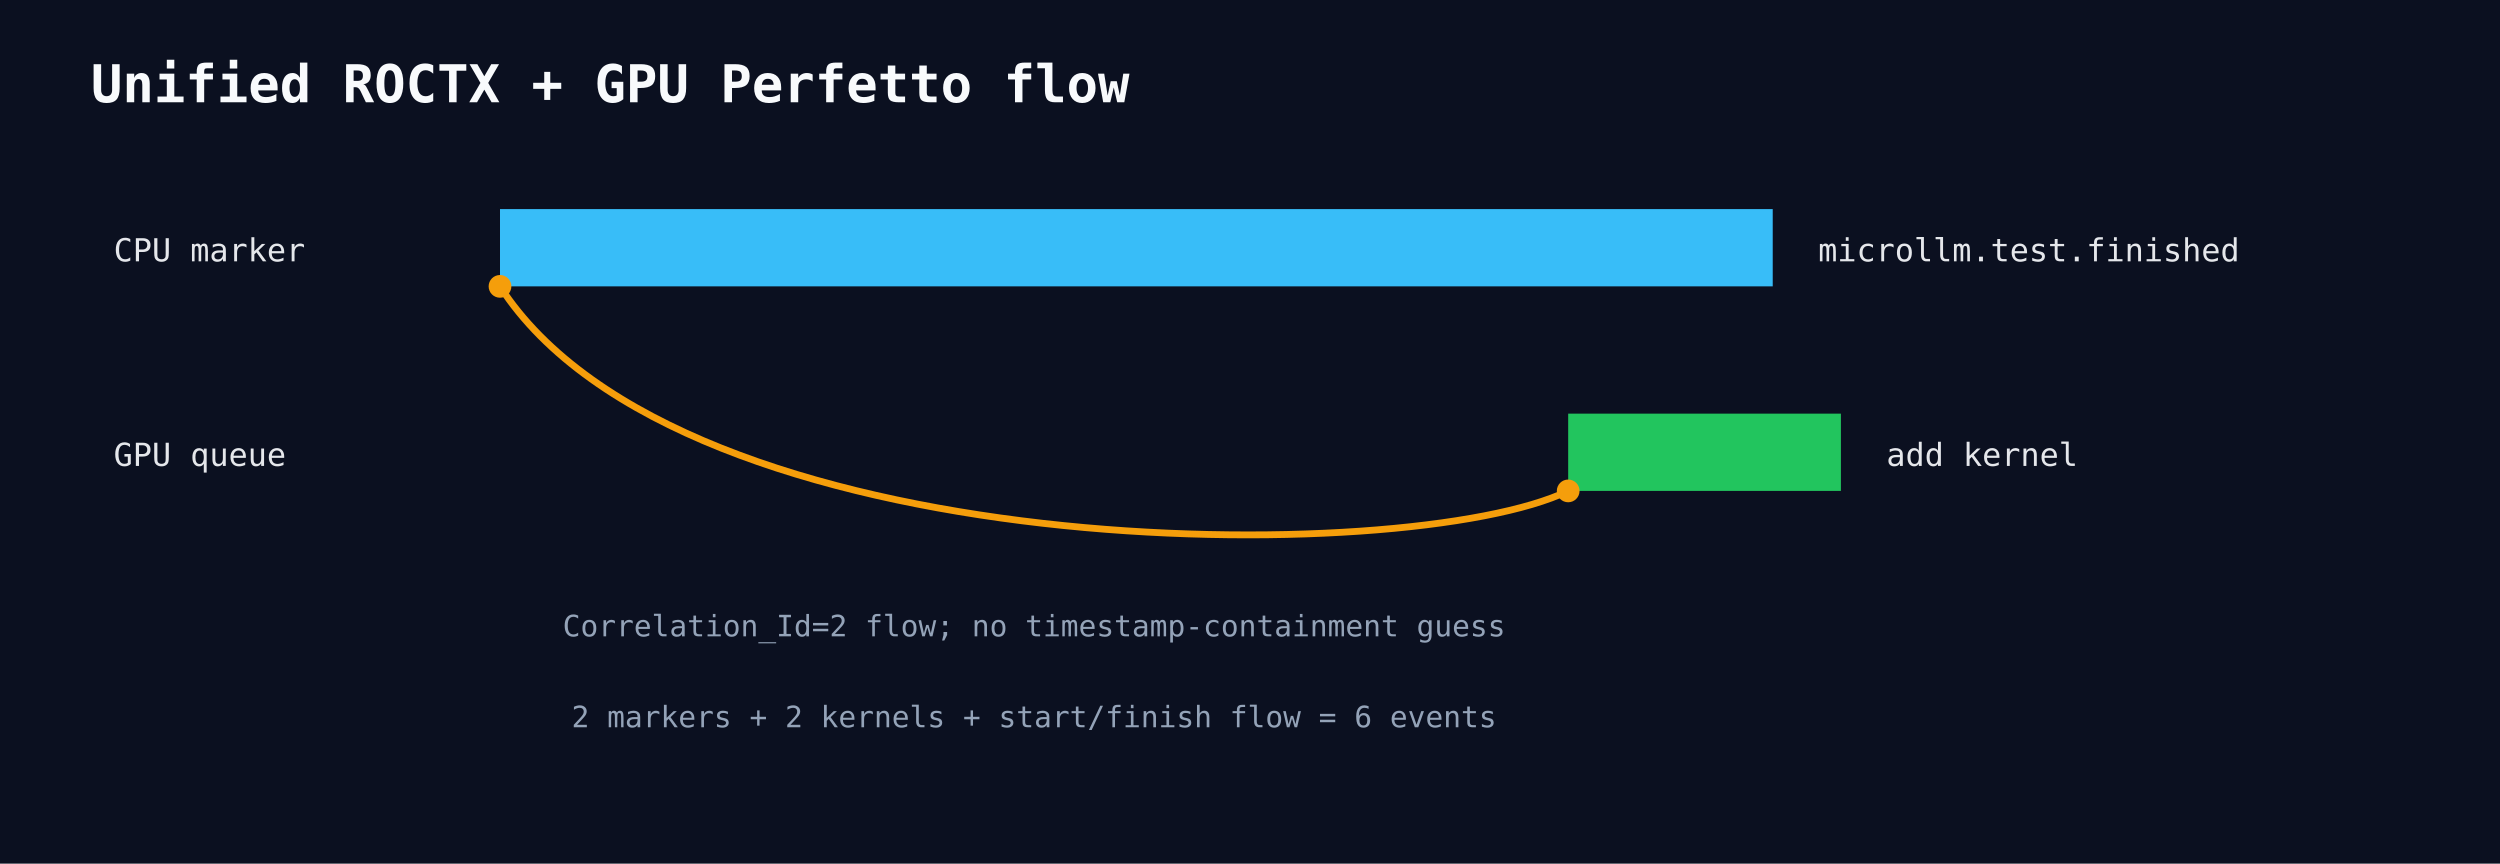
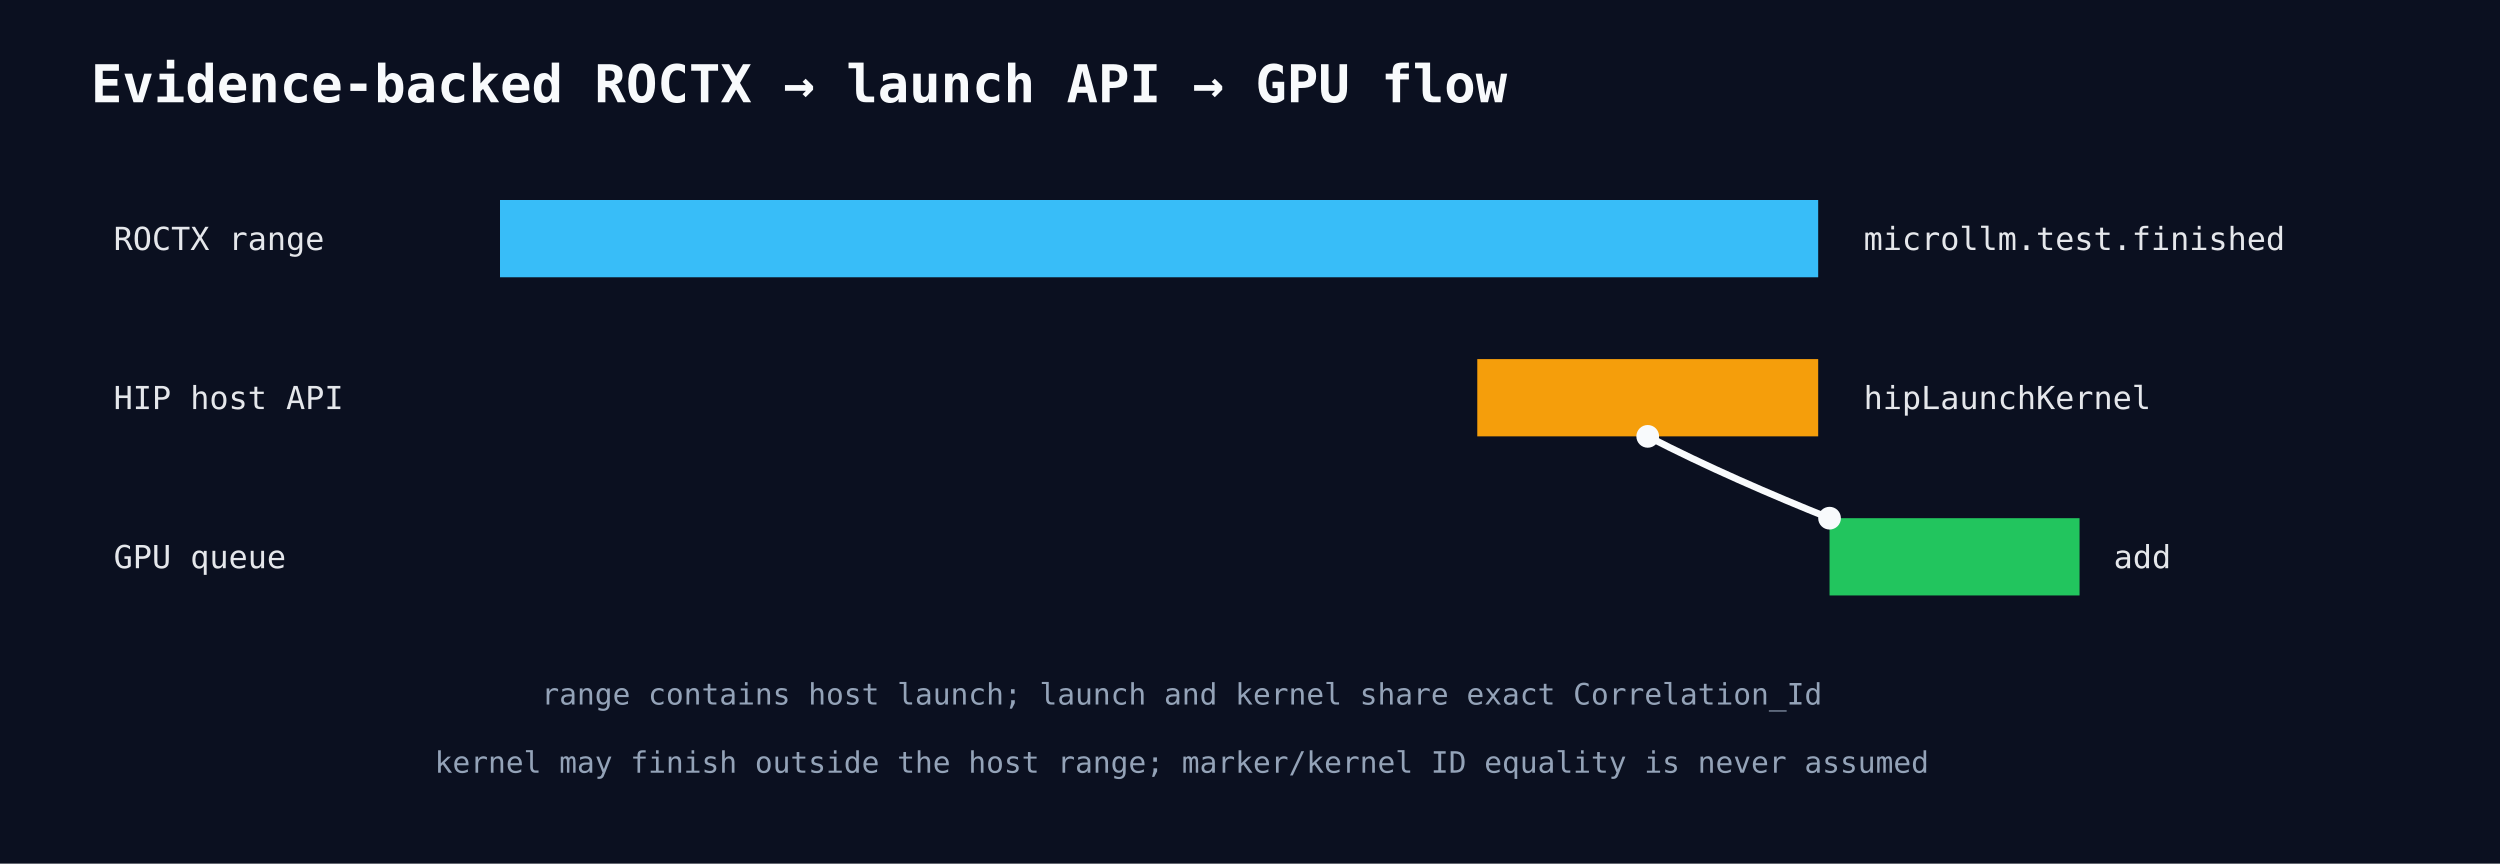
<svg xmlns="http://www.w3.org/2000/svg" width="1100" height="380" viewBox="0 0 1100 380">
  <rect width="1100" height="380" fill="#0b1020" />
  <style>.t{font:700 23px monospace;fill:#f8fafc}.l{font:14px monospace;fill:#e5e7eb}.m{font:13px monospace;fill:#94a3b8}</style>
-   <text x="40" y="45" class="t">Unified ROCTX + GPU Perfetto flow</text>
-   <text x="50" y="115" class="l">CPU marker</text>
-   <rect x="220" y="92" width="560" height="34" fill="#38bdf8" />
-   <text x="800" y="115" class="l">microllm.test.finished</text>
-   <text x="50" y="205" class="l">GPU queue</text>
-   <rect x="690" y="182" width="120" height="34" fill="#22c55e" />
-   <text x="830" y="205" class="l">add kernel</text>
-   <path d="M220 126 C300 250,620 250,690 216" fill="none" stroke="#f59e0b" stroke-width="3" />
-   <circle cx="220" cy="126" r="5" fill="#f59e0b" />
-   <circle cx="690" cy="216" r="5" fill="#f59e0b" />
-   <text x="455" y="280" text-anchor="middle" class="m">Correlation_Id=2 flow; no timestamp-containment guess</text>
-   <text x="455" y="320" text-anchor="middle" class="m">2 markers + 2 kernels + start/finish flow = 6 events</text>
+   <text x="40" y="45" class="t">Evidence-backed ROCTX → launch API → GPU flow</text>
+   <text x="50" y="110" class="l">ROCTX range</text>
+   <rect x="220" y="88" width="580" height="34" fill="#38bdf8" />
+   <text x="820" y="110" class="l">microllm.test.finished</text>
+   <text x="50" y="180" class="l">HIP host API</text>
+   <rect x="650" y="158" width="150" height="34" fill="#f59e0b" />
+   <text x="820" y="180" class="l">hipLaunchKernel</text>
+   <text x="50" y="250" class="l">GPU queue</text>
+   <rect x="805" y="228" width="110" height="34" fill="#22c55e" />
+   <text x="930" y="250" class="l">add</text>
+   <path d="M725 192 C750 205,780 218,805 228" fill="none" stroke="#f8fafc" stroke-width="3" />
+   <circle cx="725" cy="192" r="5" fill="#f8fafc" />
+   <circle cx="805" cy="228" r="5" fill="#f8fafc" />
+   <text x="520" y="310" text-anchor="middle" class="m">range contains host launch; launch and kernel share exact Correlation_Id</text>
+   <text x="520" y="340" text-anchor="middle" class="m">kernel may finish outside the host range; marker/kernel ID equality is never assumed</text>
</svg>
